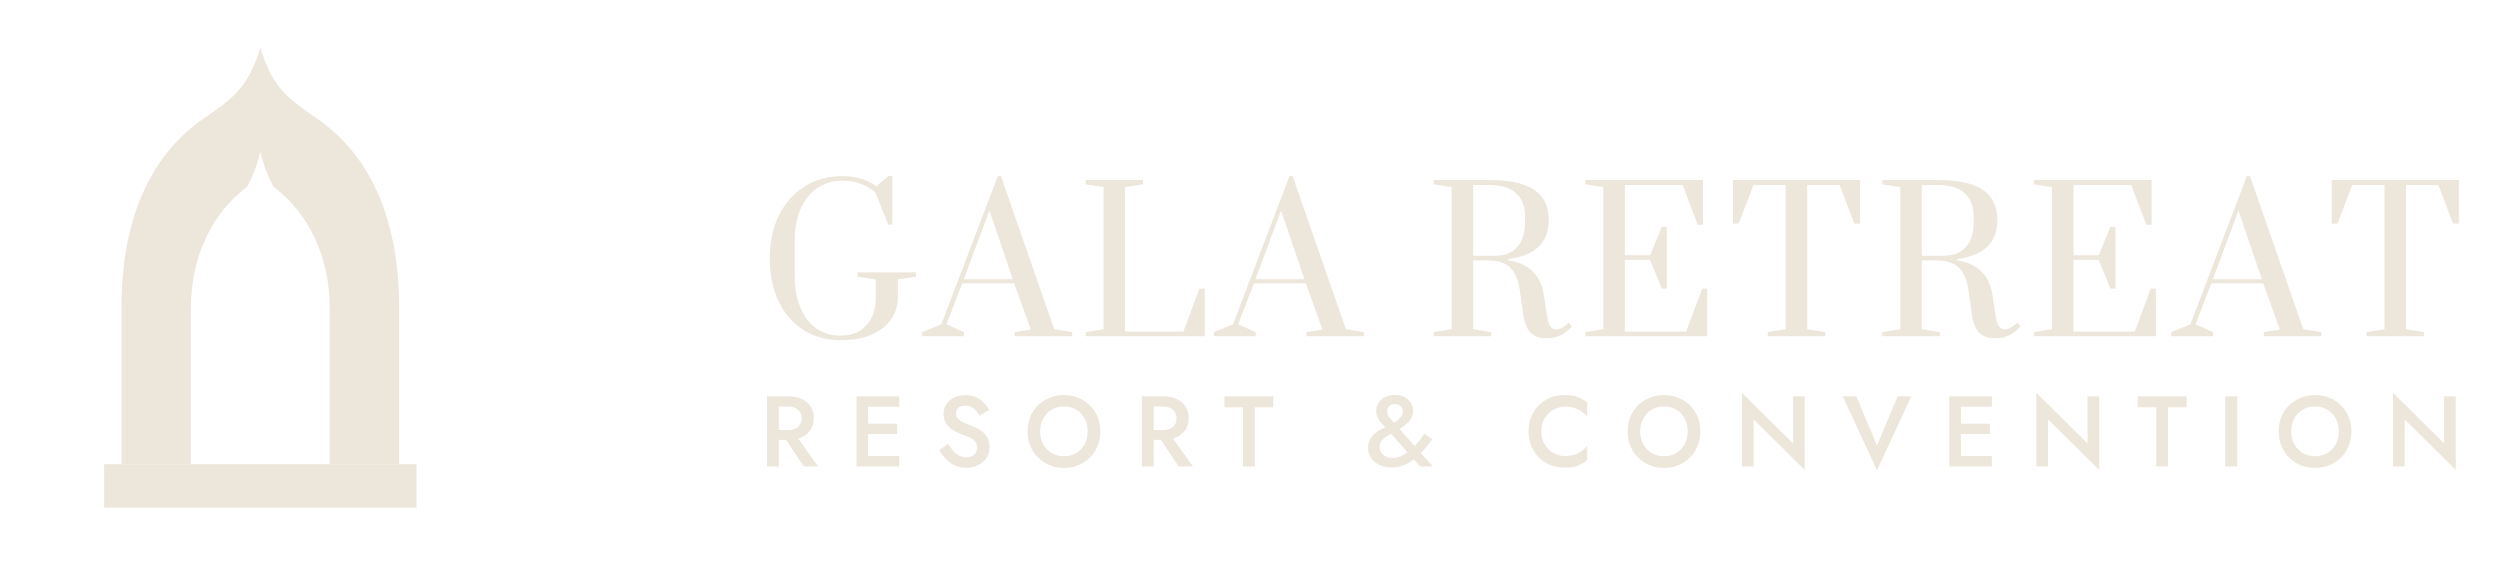
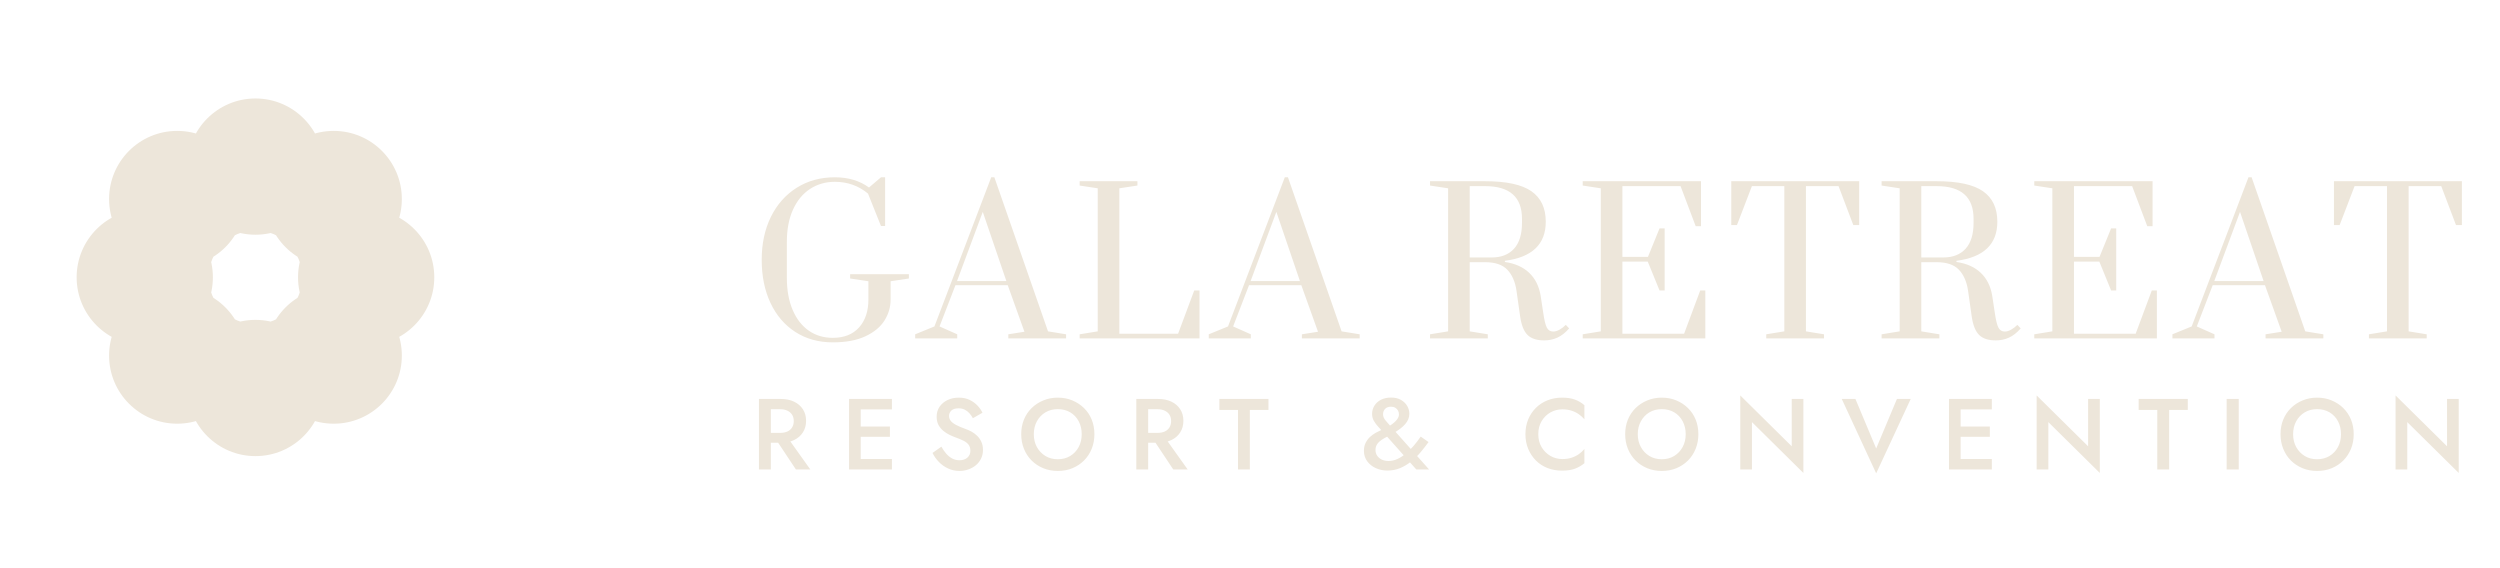
- <svg xmlns="http://www.w3.org/2000/svg" viewBox="0 0 461 104" width="461" height="104" role="img" aria-label="Gala Retreat, Resort and Convention">
-   <g transform="translate(0 4) scale(0.8)">
-     <g transform="translate(0 8)" fill="#EDE6DA">
-       <path fill-rule="evenodd" d="M28 94 L28 58 C28 37 35 23 46 15 C53 10 57 8 60 -2 C63 8 67 10 74 15 C85 23 92 37 92 58 L92 94 Z M44 94 L44 58 C44 46 49 36 57 30 C58 28 59 26 60 22 C61 26 62 28 63 30 C71 36 76 46 76 58 L76 94 Z" />
-       <path d="M24 94 L96 94 L96 104 L24 104 Z" />
-     </g>
+ <svg xmlns="http://www.w3.org/2000/svg" viewBox="0 0 458 104" width="458" height="104" role="img" aria-label="Gala Retreat, Resort and Convention">
+   <g transform="translate(0 4) scale(0.78)">
+     <path fill="#EDE6DA" d="M44.00 34 a16 16 0 1 0 32.00 0 a16 16 0 1 0 -32.00 0 Z M62.38 41.615 a16 16 0 1 0 32.00 0 a16 16 0 1 0 -32.00 0 Z M70.00 60 a16 16 0 1 0 32.00 0 a16 16 0 1 0 -32.00 0 Z M62.38 78.385 a16 16 0 1 0 32.00 0 a16 16 0 1 0 -32.00 0 Z M44.00 86 a16 16 0 1 0 32.00 0 a16 16 0 1 0 -32.00 0 Z M25.62 78.385 a16 16 0 1 0 32.00 0 a16 16 0 1 0 -32.00 0 Z M18.00 60 a16 16 0 1 0 32.00 0 a16 16 0 1 0 -32.00 0 Z M25.62 41.615 a16 16 0 1 0 32.00 0 a16 16 0 1 0 -32.00 0 Z M34.00 60 a26 26 0 1 0 52.00 0 a26 26 0 1 0 -52.00 0 Z M49.00 60 a11 11 0 1 1 22.00 0 a11 11 0 1 1 -22.00 0 Z" />
  </g>
-   <path transform="translate(140.0 62) scale(0.36)" d="M41.60 2Q30.70 2 22.50-3.30Q14.30-8.60 9.85-18.10Q5.40-27.60 5.40-40Q5.40-52.40 10.10-61.90Q14.80-71.40 23.25-76.70Q31.70-82 42.60-82Q52.90-82 60-76.80L66.10-82L68.20-82L68.20-57.20L66.10-57.20L59.50-73.70Q52.30-79.70 42.60-79.70Q35.60-79.70 30.05-76.10Q24.50-72.50 21.35-65.60Q18.20-58.70 18.20-49.20L18.20-30.90Q18.20-21.40 21.15-14.50Q24.10-7.60 29.35-3.95Q34.60-0.30 41.60-0.30Q50.20-0.30 54.95-5.60Q59.70-10.90 59.70-19.80L59.70-29.10L50.40-30.50L50.40-32.70L80.30-32.70L80.30-30.50L71-29.10L71-19.80Q71-14.10 67.90-9.15Q64.80-4.20 58.20-1.10Q51.60 2 41.60 2M104.90 0L83.50 0L83.50-2.10L93.30-6.10L122.20-82L123.80-82L151.10-3.60L160.30-2.10L160.30 0L130.90 0L130.90-2.10L139.10-3.40L130.60-27.10L104-27.10L95.90-6.10L104.90-2.10L104.90 0M117.90-64.40L104.80-29.20L129.90-29.20L117.90-64.40M228.20 0L167.20 0L167.20-2.10L176.40-3.60L176.40-76.40L167.20-77.80L167.20-80L196.60-80L196.60-77.80L187.40-76.40L187.40-2.40L217.30-2.40L225.50-24.40L228.20-24.40L228.20 0M254.30 0L232.90 0L232.90-2.10L242.70-6.10L271.60-82L273.20-82L300.50-3.60L309.70-2.10L309.70 0L280.30 0L280.30-2.10L288.50-3.40L280-27.10L253.40-27.10L245.30-6.10L254.30-2.10L254.30 0M267.30-64.40L254.20-29.20L279.30-29.20L267.30-64.40M403.60 1Q398 1 395.20-1.70Q392.40-4.40 391.40-10.90L389.50-24.30Q388.50-31.10 384.85-34.95Q381.20-38.80 373.50-38.80L365.70-38.80L365.70-3.60L374.90-2.10L374.90 0L345.50 0L345.50-2.10L354.70-3.60L354.70-76.40L345.50-77.80L345.50-80L373.50-80Q389.80-80 397.10-74.90Q404.40-69.80 404.40-59.40Q404.40-42.20 383.60-39.50L383.60-38.90Q391.30-37.80 395.95-33.40Q400.60-29 401.80-21.70L403.10-13.10Q403.90-7.50 404.95-5.50Q406-3.50 408.20-3.50Q409.70-3.50 411.40-4.45Q413.10-5.40 414.60-6.90L416.30-5.10Q413.40-1.80 410.30-0.40Q407.20 1 403.60 1M365.70-41.20L376.90-41.20Q384.20-41.20 388.25-45.65Q392.30-50.10 392.30-58.80L392.30-60.90Q392.30-77.50 373.50-77.50L365.70-77.50L365.70-41.20M485.60 0L423.20 0L423.20-2.10L432.40-3.60L432.40-76.40L423.20-77.80L423.20-80L483.40-80L483.40-57.10L480.70-57.10L473-77.50L443.40-77.50L443.40-41.50L456.40-41.50L462.30-56L464.90-56L464.90-24.40L462.30-24.40L456.30-39.10L443.40-39.10L443.40-2.40L474.80-2.40L483-24.40L485.60-24.40L485.60 0M546 0L516.60 0L516.60-2.10L525.80-3.60L525.80-77.50L509.30-77.50L501.70-57.70L498.80-57.70L498.80-80L563.90-80L563.90-57.70L560.90-57.70L553.40-77.50L536.80-77.50L536.80-3.60L546-2.10L546 0M633.40 1Q627.80 1 625-1.70Q622.20-4.40 621.20-10.90L619.30-24.30Q618.30-31.10 614.65-34.95Q611-38.80 603.30-38.80L595.50-38.80L595.50-3.60L604.70-2.10L604.70 0L575.30 0L575.30-2.10L584.50-3.60L584.50-76.40L575.30-77.80L575.30-80L603.30-80Q619.60-80 626.90-74.90Q634.20-69.80 634.20-59.40Q634.20-42.20 613.40-39.50L613.40-38.90Q621.10-37.80 625.75-33.40Q630.40-29 631.60-21.70L632.90-13.10Q633.70-7.50 634.75-5.50Q635.80-3.50 638-3.50Q639.50-3.50 641.20-4.45Q642.90-5.40 644.40-6.90L646.10-5.10Q643.20-1.80 640.10-0.40Q637 1 633.40 1M595.50-41.20L606.70-41.20Q614-41.20 618.05-45.65Q622.10-50.10 622.10-58.80L622.10-60.90Q622.10-77.50 603.30-77.50L595.50-77.50L595.50-41.20M715.40 0L653 0L653-2.10L662.20-3.60L662.20-76.40L653-77.80L653-80L713.20-80L713.20-57.10L710.50-57.10L702.80-77.50L673.20-77.50L673.20-41.50L686.20-41.50L692.10-56L694.70-56L694.70-24.40L692.10-24.40L686.10-39.10L673.20-39.10L673.20-2.40L704.60-2.40L712.80-24.40L715.40-24.40L715.40 0M744.70 0L723.30 0L723.30-2.10L733.10-6.10L762-82L763.60-82L790.90-3.60L800.10-2.10L800.10 0L770.70 0L770.70-2.10L778.90-3.40L770.40-27.10L743.80-27.10L735.70-6.10L744.70-2.10L744.70 0M757.70-64.40L744.60-29.20L769.70-29.20L757.70-64.40M852.70 0L823.30 0L823.30-2.10L832.50-3.60L832.50-77.50L816-77.50L808.40-57.70L805.50-57.70L805.50-80L870.60-80L870.60-57.70L867.60-57.70L860.10-77.50L843.50-77.50L843.50-3.60L852.70-2.10" fill="#EDE6DA" />
-   <path transform="translate(140.0 86) scale(0.7094)" d="M9.10-8.68L5.80-8.68L11.57 0L15.29 0L9.10-8.68M5.10-18.20L2.03-18.20L2.03 0L5.10 0L5.10-18.20M3.85-18.20L3.85-15.55L7.51-15.55Q8.58-15.55 9.36-15.18Q10.14-14.82 10.58-14.14Q11.02-13.47 11.02-12.48Q11.02-11.52 10.58-10.83Q10.14-10.14 9.36-9.79Q8.58-9.44 7.51-9.44L3.85-9.44L3.85-6.89L7.64-6.89Q9.65-6.89 11.10-7.59Q12.56-8.29 13.38-9.57Q14.20-10.84 14.20-12.56Q14.20-14.27 13.38-15.54Q12.56-16.80 11.10-17.50Q9.65-18.20 7.64-18.20L3.85-18.20M27.20-2.70L27.20 0L36.37 0L36.37-2.70L27.20-2.70M27.20-18.20L27.20-15.50L36.37-15.50L36.37-18.20L27.20-18.20M27.20-11.08L27.20-8.42L35.85-8.42L35.85-11.08L27.20-11.08M28.31-18.20L25.30-18.20L25.30 0L28.31 0L28.31-18.20M49.14-5.88L46.85-4.26Q47.45-3.02 48.48-1.95Q49.50-0.88 50.87-0.25Q52.23 0.39 53.82 0.39Q54.99 0.39 56.07 0.01Q57.15-0.36 58.01-1.05Q58.86-1.74 59.37-2.76Q59.88-3.77 59.88-5.04Q59.88-6.24 59.46-7.14Q59.05-8.03 58.38-8.68Q57.72-9.33 56.90-9.78Q56.08-10.22 55.25-10.50Q53.79-11.02 52.88-11.52Q51.97-12.01 51.54-12.57Q51.12-13.13 51.12-13.83Q51.12-14.61 51.71-15.20Q52.31-15.78 53.59-15.78Q54.50-15.78 55.18-15.43Q55.87-15.08 56.39-14.50Q56.91-13.91 57.28-13.23L59.75-14.64Q59.31-15.60 58.47-16.48Q57.64-17.37 56.45-17.95Q55.25-18.54 53.64-18.54Q52-18.54 50.71-17.91Q49.43-17.29 48.67-16.19Q47.92-15.08 47.92-13.62Q47.92-12.35 48.41-11.45Q48.91-10.56 49.66-9.95Q50.41-9.33 51.25-8.93Q52.08-8.53 52.75-8.29Q53.90-7.88 54.78-7.45Q55.67-7.02 56.15-6.41Q56.63-5.80 56.63-4.81Q56.63-3.72 55.85-3.04Q55.07-2.37 53.82-2.37Q52.81-2.37 51.96-2.81Q51.12-3.25 50.43-4.03Q49.74-4.81 49.14-5.88M73.01-9.10Q73.01-10.97 73.81-12.44Q74.62-13.91 76.01-14.74Q77.40-15.57 79.20-15.57Q81.04-15.57 82.43-14.74Q83.82-13.91 84.60-12.44Q85.38-10.97 85.38-9.10Q85.38-7.23 84.59-5.77Q83.80-4.32 82.41-3.47Q81.02-2.63 79.20-2.63Q77.40-2.63 76.01-3.47Q74.62-4.32 73.81-5.77Q73.01-7.23 73.01-9.10M69.76-9.10Q69.76-7.07 70.46-5.33Q71.16-3.59 72.44-2.31Q73.71-1.04 75.44-0.32Q77.17 0.39 79.20 0.39Q81.28 0.39 82.99-0.32Q84.71-1.04 85.98-2.31Q87.26-3.59 87.96-5.33Q88.66-7.07 88.66-9.10Q88.66-11.15 87.96-12.87Q87.26-14.59 85.97-15.85Q84.68-17.11 82.97-17.82Q81.25-18.54 79.20-18.54Q77.19-18.54 75.47-17.82Q73.74-17.11 72.45-15.85Q71.16-14.59 70.46-12.87Q69.76-11.15 69.76-9.10M106.55-8.68L103.25-8.68L109.02 0L112.74 0L106.55-8.68M102.54-18.20L99.48-18.20L99.48 0L102.54 0L102.54-18.20M101.30-18.20L101.30-15.55L104.96-15.55Q106.03-15.55 106.81-15.18Q107.59-14.82 108.03-14.14Q108.47-13.47 108.47-12.48Q108.47-11.52 108.03-10.83Q107.59-10.14 106.81-9.79Q106.03-9.44 104.96-9.44L101.30-9.44L101.30-6.89L105.09-6.89Q107.09-6.89 108.55-7.59Q110.01-8.29 110.82-9.57Q111.64-10.84 111.64-12.56Q111.64-14.27 110.82-15.54Q110.01-16.80 108.55-17.50Q107.09-18.20 105.09-18.20L101.30-18.20M120.93-18.20L120.93-15.37L125.74-15.37L125.74 0L128.80 0L128.80-15.37L133.61-15.37L133.61-18.20L120.93-18.20M163.02-9.85L171.78 0L175.08 0L165.46-10.79Q164.58-11.80 163.89-12.60Q163.20-13.39 163.20-14.22Q163.20-15.08 163.73-15.64Q164.27-16.20 165.26-16.20Q165.91-16.20 166.36-15.93Q166.82-15.65 167.06-15.21Q167.31-14.77 167.31-14.20Q167.31-13.39 166.49-12.52Q165.67-11.65 164.22-10.87Q163.70-10.61 162.93-10.27Q162.16-9.93 161.34-9.48Q160.52-9.02 159.83-8.39Q159.15-7.75 158.70-6.86Q158.26-5.98 158.26-4.81Q158.26-3.25 159.12-2.09Q159.98-0.94 161.36-0.32Q162.73 0.29 164.32 0.29Q166.11 0.29 167.65-0.36Q169.18-1.01 170.48-2.07Q171.78-3.12 172.89-4.43Q173.99-5.75 174.95-7.07L172.93-8.48Q172.07-7.23 171.11-6.10Q170.14-4.97 169.09-4.10Q168.04-3.22 166.92-2.70Q165.80-2.18 164.61-2.18Q163.62-2.18 162.86-2.55Q162.11-2.91 161.68-3.55Q161.25-4.19 161.25-5.02Q161.25-5.93 161.71-6.57Q162.16-7.20 162.88-7.67Q163.59-8.14 164.40-8.53Q165.20-8.92 165.91-9.36Q166.89-9.96 167.65-10.53Q168.40-11.10 168.92-11.70Q169.44-12.30 169.71-12.95Q169.99-13.60 169.99-14.35Q169.99-15.44 169.44-16.39Q168.90-17.34 167.84-17.95Q166.79-18.56 165.28-18.56Q163.80-18.56 162.69-18.01Q161.59-17.45 160.98-16.48Q160.37-15.52 160.37-14.33Q160.37-13.36 160.82-12.56Q161.28-11.75 161.90-11.09Q162.53-10.43 163.02-9.85M203.29-9.10Q203.29-11.05 204.16-12.49Q205.04-13.94 206.44-14.73Q207.84-15.52 209.51-15.52Q210.81-15.52 211.86-15.18Q212.91-14.85 213.75-14.26Q214.58-13.68 215.20-12.95L215.20-16.59Q214.08-17.55 212.74-18.04Q211.41-18.54 209.40-18.54Q207.40-18.54 205.67-17.85Q203.94-17.16 202.67-15.90Q201.40-14.64 200.68-12.91Q199.97-11.18 199.97-9.10Q199.97-7.05 200.68-5.32Q201.40-3.59 202.67-2.31Q203.94-1.04 205.67-0.36Q207.40 0.31 209.40 0.31Q211.41 0.31 212.74-0.18Q214.08-0.68 215.20-1.61L215.20-5.28Q214.58-4.52 213.75-3.94Q212.91-3.35 211.86-3.02Q210.81-2.68 209.51-2.68Q207.84-2.68 206.44-3.48Q205.04-4.29 204.16-5.73Q203.29-7.18 203.29-9.10M228.98-9.10Q228.98-10.97 229.79-12.44Q230.59-13.91 231.98-14.74Q233.38-15.57 235.17-15.57Q237.02-15.57 238.41-14.74Q239.80-13.91 240.58-12.44Q241.36-10.97 241.36-9.10Q241.36-7.23 240.56-5.77Q239.77-4.32 238.38-3.47Q236.99-2.63 235.17-2.63Q233.38-2.63 231.98-3.47Q230.59-4.32 229.79-5.77Q228.98-7.23 228.98-9.10M225.73-9.10Q225.73-7.07 226.43-5.33Q227.14-3.59 228.41-2.31Q229.68-1.04 231.41-0.32Q233.14 0.39 235.17 0.39Q237.25 0.39 238.97-0.32Q240.68-1.04 241.96-2.31Q243.23-3.59 243.93-5.33Q244.63-7.07 244.63-9.10Q244.63-11.15 243.93-12.87Q243.23-14.59 241.94-15.85Q240.66-17.11 238.94-17.82Q237.22-18.54 235.17-18.54Q233.17-18.54 231.44-17.82Q229.71-17.11 228.42-15.85Q227.14-14.59 226.43-12.87Q225.73-11.15 225.73-9.10M271.75-18.20L268.74-18.20L268.74-5.98L255.45-19.11L255.45 0L258.47 0L258.47-12.22L271.75 0.91L271.75-18.20M295.91-18.20L290.55-5.41L285.19-18.20L281.66-18.20L290.55 1.01L299.47-18.20L295.91-18.20M311.25-2.70L311.25 0L320.42 0L320.42-2.70L311.25-2.70M311.25-18.20L311.25-15.50L320.42-15.50L320.42-18.20L311.25-18.20M311.25-11.08L311.25-8.42L319.90-8.42L319.90-11.08L311.25-11.08M312.36-18.20L309.35-18.20L309.35 0L312.36 0L312.36-18.20M348.30-18.20L345.28-18.20L345.28-5.98L331.99-19.11L331.99 0L335.01 0L335.01-12.22L348.30 0.91L348.30-18.20M358.33-18.20L358.33-15.37L363.14-15.37L363.14 0L366.21 0L366.21-15.37L371.02-15.37L371.02-18.20L358.33-18.20M384.18-18.20L381.06-18.20L381.06 0L384.18 0L384.18-18.20M398.22-9.10Q398.22-10.97 399.02-12.44Q399.83-13.91 401.22-14.74Q402.61-15.57 404.40-15.57Q406.25-15.57 407.64-14.74Q409.03-13.91 409.81-12.44Q410.59-10.97 410.59-9.10Q410.59-7.23 409.80-5.77Q409.01-4.32 407.62-3.47Q406.22-2.63 404.40-2.63Q402.61-2.63 401.22-3.47Q399.83-4.32 399.02-5.77Q398.22-7.23 398.22-9.10M394.97-9.10Q394.97-7.07 395.67-5.33Q396.37-3.59 397.64-2.31Q398.92-1.04 400.65-0.32Q402.38 0.39 404.40 0.39Q406.48 0.39 408.20-0.32Q409.92-1.04 411.19-2.31Q412.46-3.59 413.17-5.33Q413.87-7.07 413.87-9.10Q413.87-11.15 413.17-12.87Q412.46-14.59 411.18-15.85Q409.89-17.11 408.17-17.82Q406.46-18.54 404.40-18.54Q402.40-18.54 400.67-17.82Q398.94-17.11 397.66-15.85Q396.37-14.59 395.67-12.87Q394.97-11.15 394.97-9.10M440.99-18.20L437.97-18.20L437.97-5.98L424.68-19.11L424.68 0L427.70 0L427.70-12.22L440.99 0.91" fill="#EDE6DA" />
+   <path transform="translate(137.6 62) scale(0.36)" d="M41.60 2Q30.70 2 22.50-3.30Q14.30-8.60 9.85-18.10Q5.40-27.60 5.40-40Q5.40-52.40 10.10-61.90Q14.80-71.40 23.25-76.70Q31.70-82 42.60-82Q52.90-82 60-76.80L66.10-82L68.20-82L68.20-57.20L66.10-57.20L59.50-73.70Q52.30-79.70 42.60-79.70Q35.60-79.70 30.05-76.10Q24.50-72.50 21.35-65.60Q18.20-58.70 18.20-49.20L18.20-30.90Q18.20-21.40 21.15-14.50Q24.10-7.60 29.35-3.95Q34.60-0.30 41.60-0.30Q50.20-0.30 54.95-5.60Q59.70-10.90 59.70-19.80L59.70-29.10L50.40-30.50L50.40-32.70L80.30-32.70L80.30-30.50L71-29.10L71-19.80Q71-14.10 67.90-9.15Q64.80-4.20 58.20-1.10Q51.60 2 41.60 2M104.90 0L83.50 0L83.50-2.10L93.30-6.10L122.20-82L123.80-82L151.10-3.60L160.30-2.10L160.30 0L130.90 0L130.90-2.10L139.10-3.40L130.60-27.10L104-27.10L95.90-6.10L104.90-2.10L104.90 0M117.90-64.40L104.80-29.20L129.90-29.20L117.90-64.40M228.20 0L167.20 0L167.20-2.10L176.40-3.60L176.40-76.40L167.20-77.80L167.20-80L196.60-80L196.60-77.80L187.40-76.40L187.40-2.40L217.30-2.40L225.50-24.40L228.20-24.40L228.20 0M254.30 0L232.90 0L232.90-2.10L242.70-6.10L271.60-82L273.20-82L300.50-3.60L309.70-2.10L309.70 0L280.30 0L280.30-2.10L288.50-3.40L280-27.10L253.40-27.10L245.30-6.10L254.30-2.10L254.30 0M267.30-64.40L254.20-29.20L279.30-29.20L267.30-64.40M403.60 1Q398 1 395.20-1.70Q392.40-4.40 391.40-10.90L389.50-24.30Q388.50-31.10 384.85-34.95Q381.20-38.80 373.50-38.80L365.70-38.80L365.70-3.60L374.90-2.10L374.90 0L345.50 0L345.50-2.10L354.70-3.60L354.70-76.40L345.50-77.80L345.50-80L373.50-80Q389.80-80 397.10-74.90Q404.40-69.80 404.40-59.40Q404.40-42.20 383.60-39.50L383.60-38.90Q391.30-37.80 395.95-33.40Q400.60-29 401.80-21.70L403.10-13.10Q403.90-7.50 404.95-5.50Q406-3.50 408.20-3.50Q409.70-3.50 411.40-4.45Q413.10-5.40 414.60-6.90L416.30-5.10Q413.40-1.80 410.30-0.40Q407.20 1 403.60 1M365.70-41.20L376.90-41.20Q384.20-41.20 388.25-45.65Q392.30-50.10 392.30-58.80L392.30-60.90Q392.30-77.50 373.50-77.50L365.70-77.50L365.70-41.20M485.60 0L423.20 0L423.20-2.10L432.40-3.60L432.40-76.40L423.20-77.80L423.20-80L483.40-80L483.40-57.10L480.70-57.10L473-77.50L443.40-77.50L443.40-41.50L456.40-41.50L462.30-56L464.90-56L464.90-24.40L462.30-24.40L456.30-39.10L443.40-39.10L443.40-2.40L474.80-2.40L483-24.40L485.60-24.40L485.60 0M546 0L516.60 0L516.60-2.10L525.80-3.60L525.80-77.50L509.30-77.50L501.70-57.70L498.80-57.70L498.80-80L563.90-80L563.90-57.70L560.90-57.70L553.40-77.50L536.80-77.50L536.80-3.60L546-2.10L546 0M633.40 1Q627.80 1 625-1.70Q622.20-4.40 621.20-10.90L619.30-24.30Q618.30-31.10 614.65-34.95Q611-38.80 603.30-38.80L595.50-38.80L595.50-3.60L604.70-2.10L604.70 0L575.30 0L575.30-2.10L584.50-3.60L584.50-76.40L575.30-77.80L575.30-80L603.30-80Q619.60-80 626.90-74.90Q634.20-69.80 634.20-59.40Q634.20-42.20 613.40-39.50L613.40-38.90Q621.10-37.80 625.75-33.40Q630.40-29 631.60-21.70L632.90-13.10Q633.70-7.50 634.75-5.50Q635.80-3.50 638-3.50Q639.50-3.50 641.20-4.45Q642.90-5.40 644.40-6.90L646.10-5.10Q643.20-1.80 640.10-0.40Q637 1 633.40 1M595.50-41.20L606.70-41.20Q614-41.20 618.05-45.65Q622.10-50.10 622.10-58.80L622.10-60.90Q622.10-77.50 603.30-77.50L595.50-77.50L595.50-41.20M715.40 0L653 0L653-2.10L662.20-3.60L662.20-76.40L653-77.80L653-80L713.20-80L713.20-57.10L710.50-57.10L702.80-77.50L673.20-77.50L673.20-41.50L686.20-41.50L692.10-56L694.70-56L694.70-24.40L692.10-24.40L686.10-39.10L673.20-39.10L673.20-2.40L704.60-2.40L712.80-24.40L715.40-24.40L715.40 0M744.70 0L723.30 0L723.30-2.10L733.10-6.10L762-82L763.60-82L790.90-3.60L800.10-2.10L800.10 0L770.70 0L770.70-2.10L778.90-3.40L770.40-27.10L743.80-27.10L735.70-6.10L744.70-2.10L744.70 0M757.70-64.40L744.60-29.20L769.70-29.20L757.70-64.40M852.70 0L823.30 0L823.30-2.10L832.50-3.60L832.50-77.50L816-77.50L808.40-57.70L805.50-57.70L805.50-80L870.60-80L870.60-57.70L867.60-57.70L860.10-77.50L843.50-77.50L843.50-3.60L852.70-2.10" fill="#EDE6DA" />
+   <path transform="translate(137.6 86) scale(0.7094)" d="M9.10-8.68L5.80-8.68L11.57 0L15.29 0L9.10-8.68M5.10-18.20L2.03-18.20L2.03 0L5.10 0L5.10-18.20M3.85-18.20L3.85-15.55L7.51-15.55Q8.58-15.55 9.36-15.18Q10.14-14.82 10.58-14.14Q11.02-13.47 11.02-12.48Q11.02-11.52 10.58-10.83Q10.14-10.14 9.36-9.79Q8.58-9.44 7.51-9.44L3.85-9.44L3.85-6.89L7.64-6.89Q9.65-6.89 11.10-7.59Q12.56-8.29 13.38-9.57Q14.20-10.84 14.20-12.56Q14.20-14.27 13.38-15.54Q12.56-16.80 11.10-17.50Q9.65-18.20 7.64-18.20L3.85-18.20M27.20-2.70L27.20 0L36.37 0L36.37-2.70L27.20-2.70M27.20-18.20L27.20-15.50L36.37-15.50L36.37-18.20L27.20-18.20M27.20-11.08L27.20-8.42L35.85-8.42L35.85-11.08L27.20-11.08M28.31-18.20L25.30-18.20L25.30 0L28.31 0L28.31-18.20M49.14-5.88L46.85-4.26Q47.45-3.02 48.48-1.95Q49.50-0.88 50.87-0.25Q52.23 0.39 53.82 0.39Q54.99 0.39 56.07 0.01Q57.15-0.36 58.01-1.05Q58.86-1.74 59.37-2.76Q59.88-3.77 59.88-5.04Q59.88-6.24 59.46-7.14Q59.05-8.03 58.38-8.68Q57.72-9.33 56.90-9.78Q56.08-10.22 55.25-10.50Q53.79-11.02 52.88-11.52Q51.97-12.01 51.54-12.57Q51.12-13.13 51.12-13.83Q51.12-14.61 51.71-15.20Q52.31-15.78 53.59-15.78Q54.50-15.78 55.18-15.43Q55.87-15.08 56.39-14.50Q56.91-13.91 57.28-13.23L59.75-14.64Q59.31-15.60 58.47-16.48Q57.64-17.37 56.45-17.95Q55.25-18.54 53.64-18.54Q52-18.54 50.71-17.91Q49.43-17.29 48.67-16.19Q47.92-15.08 47.92-13.62Q47.92-12.35 48.41-11.45Q48.91-10.56 49.66-9.95Q50.41-9.33 51.25-8.93Q52.08-8.53 52.75-8.29Q53.90-7.88 54.78-7.45Q55.67-7.02 56.15-6.41Q56.63-5.80 56.63-4.81Q56.63-3.72 55.85-3.04Q55.07-2.37 53.82-2.37Q52.81-2.37 51.96-2.81Q51.12-3.25 50.43-4.03Q49.74-4.81 49.14-5.88M73.01-9.10Q73.01-10.97 73.81-12.44Q74.62-13.91 76.01-14.74Q77.40-15.57 79.20-15.57Q81.04-15.57 82.43-14.74Q83.82-13.91 84.60-12.44Q85.38-10.97 85.38-9.10Q85.38-7.23 84.59-5.77Q83.80-4.32 82.41-3.47Q81.02-2.63 79.20-2.63Q77.40-2.63 76.01-3.47Q74.62-4.32 73.81-5.77Q73.01-7.23 73.01-9.10M69.76-9.10Q69.76-7.07 70.46-5.33Q71.16-3.59 72.44-2.31Q73.71-1.04 75.44-0.32Q77.17 0.39 79.20 0.39Q81.28 0.39 82.99-0.32Q84.71-1.04 85.98-2.31Q87.26-3.59 87.96-5.33Q88.66-7.07 88.66-9.10Q88.66-11.15 87.96-12.87Q87.26-14.59 85.97-15.85Q84.68-17.11 82.97-17.82Q81.25-18.54 79.20-18.54Q77.19-18.54 75.47-17.82Q73.74-17.11 72.45-15.85Q71.16-14.59 70.46-12.87Q69.76-11.15 69.76-9.10M106.55-8.68L103.25-8.68L109.02 0L112.74 0L106.55-8.68M102.54-18.20L99.48-18.20L99.48 0L102.54 0L102.54-18.20M101.30-18.20L101.30-15.55L104.96-15.55Q106.03-15.55 106.81-15.18Q107.59-14.82 108.03-14.14Q108.47-13.47 108.47-12.48Q108.47-11.52 108.03-10.83Q107.59-10.14 106.81-9.79Q106.03-9.44 104.96-9.44L101.30-9.44L101.30-6.89L105.09-6.89Q107.09-6.89 108.55-7.59Q110.01-8.29 110.82-9.57Q111.64-10.84 111.64-12.56Q111.64-14.27 110.82-15.54Q110.01-16.80 108.55-17.50Q107.09-18.20 105.09-18.20L101.30-18.20M120.93-18.20L120.93-15.37L125.74-15.37L125.74 0L128.80 0L128.80-15.37L133.61-15.37L133.61-18.20L120.93-18.20M163.02-9.85L171.78 0L175.08 0L165.46-10.79Q164.58-11.80 163.89-12.60Q163.20-13.39 163.20-14.22Q163.20-15.08 163.73-15.64Q164.27-16.20 165.26-16.20Q165.91-16.20 166.36-15.93Q166.82-15.65 167.06-15.21Q167.31-14.77 167.31-14.20Q167.31-13.39 166.49-12.52Q165.67-11.65 164.22-10.87Q163.70-10.61 162.93-10.27Q162.16-9.93 161.34-9.48Q160.52-9.02 159.83-8.39Q159.15-7.75 158.70-6.86Q158.26-5.98 158.26-4.81Q158.26-3.25 159.12-2.09Q159.98-0.94 161.36-0.32Q162.73 0.29 164.32 0.29Q166.11 0.29 167.65-0.36Q169.18-1.01 170.48-2.07Q171.78-3.12 172.89-4.43Q173.99-5.75 174.95-7.07L172.93-8.48Q172.07-7.23 171.11-6.10Q170.14-4.97 169.09-4.10Q168.04-3.22 166.92-2.70Q165.80-2.18 164.61-2.18Q163.62-2.18 162.86-2.55Q162.11-2.91 161.68-3.55Q161.25-4.19 161.25-5.02Q161.25-5.93 161.71-6.57Q162.16-7.20 162.88-7.67Q163.59-8.14 164.40-8.53Q165.20-8.92 165.91-9.36Q166.89-9.96 167.65-10.53Q168.40-11.10 168.92-11.70Q169.44-12.30 169.71-12.95Q169.99-13.60 169.99-14.35Q169.99-15.44 169.44-16.39Q168.90-17.34 167.84-17.95Q166.79-18.56 165.28-18.56Q163.80-18.56 162.69-18.01Q161.59-17.45 160.98-16.48Q160.37-15.52 160.37-14.33Q160.37-13.36 160.82-12.56Q161.28-11.75 161.90-11.09Q162.53-10.43 163.02-9.85M203.29-9.10Q203.29-11.05 204.16-12.49Q205.04-13.94 206.44-14.73Q207.84-15.52 209.51-15.52Q210.81-15.52 211.86-15.18Q212.91-14.85 213.75-14.26Q214.58-13.68 215.20-12.95L215.20-16.59Q214.08-17.55 212.74-18.04Q211.41-18.54 209.40-18.54Q207.40-18.54 205.67-17.85Q203.94-17.16 202.67-15.90Q201.40-14.64 200.68-12.91Q199.97-11.18 199.97-9.10Q199.97-7.05 200.68-5.32Q201.40-3.59 202.67-2.31Q203.94-1.04 205.67-0.36Q207.40 0.31 209.40 0.31Q211.41 0.31 212.74-0.18Q214.08-0.68 215.20-1.61L215.20-5.28Q214.58-4.52 213.75-3.94Q212.91-3.35 211.86-3.02Q210.81-2.68 209.51-2.68Q207.84-2.68 206.44-3.48Q205.04-4.29 204.16-5.73Q203.29-7.18 203.29-9.10M228.98-9.10Q228.98-10.97 229.79-12.44Q230.59-13.91 231.98-14.74Q233.38-15.57 235.17-15.57Q237.02-15.57 238.41-14.74Q239.80-13.91 240.58-12.44Q241.36-10.97 241.36-9.10Q241.36-7.23 240.56-5.77Q239.77-4.32 238.38-3.47Q236.99-2.63 235.17-2.63Q233.38-2.63 231.98-3.47Q230.59-4.32 229.79-5.77Q228.98-7.23 228.98-9.10M225.73-9.10Q225.73-7.07 226.43-5.33Q227.14-3.59 228.41-2.31Q229.68-1.04 231.41-0.32Q233.14 0.39 235.17 0.39Q237.25 0.39 238.97-0.32Q240.68-1.04 241.96-2.31Q243.23-3.59 243.93-5.33Q244.63-7.07 244.63-9.10Q244.63-11.15 243.93-12.87Q243.23-14.59 241.94-15.85Q240.66-17.11 238.94-17.82Q237.22-18.54 235.17-18.54Q233.17-18.54 231.44-17.82Q229.71-17.11 228.42-15.85Q227.14-14.59 226.43-12.87Q225.73-11.15 225.73-9.10M271.75-18.20L268.74-18.20L268.74-5.98L255.45-19.11L255.45 0L258.47 0L258.47-12.22L271.75 0.91L271.75-18.20M295.91-18.20L290.55-5.41L285.19-18.20L281.66-18.20L290.55 1.01L299.47-18.20L295.91-18.20M311.25-2.70L311.25 0L320.42 0L320.42-2.70L311.25-2.70M311.25-18.20L311.25-15.50L320.42-15.50L320.42-18.20L311.25-18.20M311.25-11.08L311.25-8.42L319.90-8.42L319.90-11.08L311.25-11.08M312.36-18.20L309.35-18.20L309.35 0L312.36 0L312.36-18.20M348.30-18.20L345.28-18.20L345.28-5.98L331.99-19.11L331.99 0L335.01 0L335.01-12.22L348.30 0.91L348.30-18.20M358.33-18.20L358.33-15.37L363.14-15.37L363.14 0L366.21 0L366.21-15.37L371.02-15.37L371.02-18.20L358.33-18.20M384.18-18.20L381.06-18.20L381.06 0L384.18 0L384.18-18.20M398.22-9.10Q398.22-10.97 399.02-12.44Q399.83-13.91 401.22-14.74Q402.61-15.57 404.40-15.57Q406.25-15.57 407.64-14.74Q409.03-13.91 409.81-12.44Q410.59-10.97 410.59-9.10Q410.59-7.23 409.80-5.77Q409.01-4.32 407.62-3.47Q406.22-2.63 404.40-2.63Q402.61-2.63 401.22-3.47Q399.83-4.32 399.02-5.77Q398.22-7.23 398.22-9.10M394.97-9.10Q394.97-7.07 395.67-5.33Q396.37-3.59 397.64-2.31Q398.92-1.04 400.65-0.32Q402.38 0.39 404.40 0.39Q406.48 0.39 408.20-0.32Q409.92-1.04 411.19-2.31Q412.46-3.59 413.17-5.33Q413.87-7.07 413.87-9.10Q413.87-11.15 413.17-12.87Q412.46-14.59 411.18-15.85Q409.89-17.11 408.17-17.82Q406.46-18.54 404.40-18.54Q402.40-18.54 400.67-17.82Q398.94-17.11 397.66-15.85Q396.37-14.59 395.67-12.87Q394.97-11.15 394.97-9.10M440.99-18.20L437.97-18.20L437.97-5.98L424.68-19.11L424.68 0L427.70 0L427.70-12.22L440.99 0.91" fill="#EDE6DA" />
</svg>
